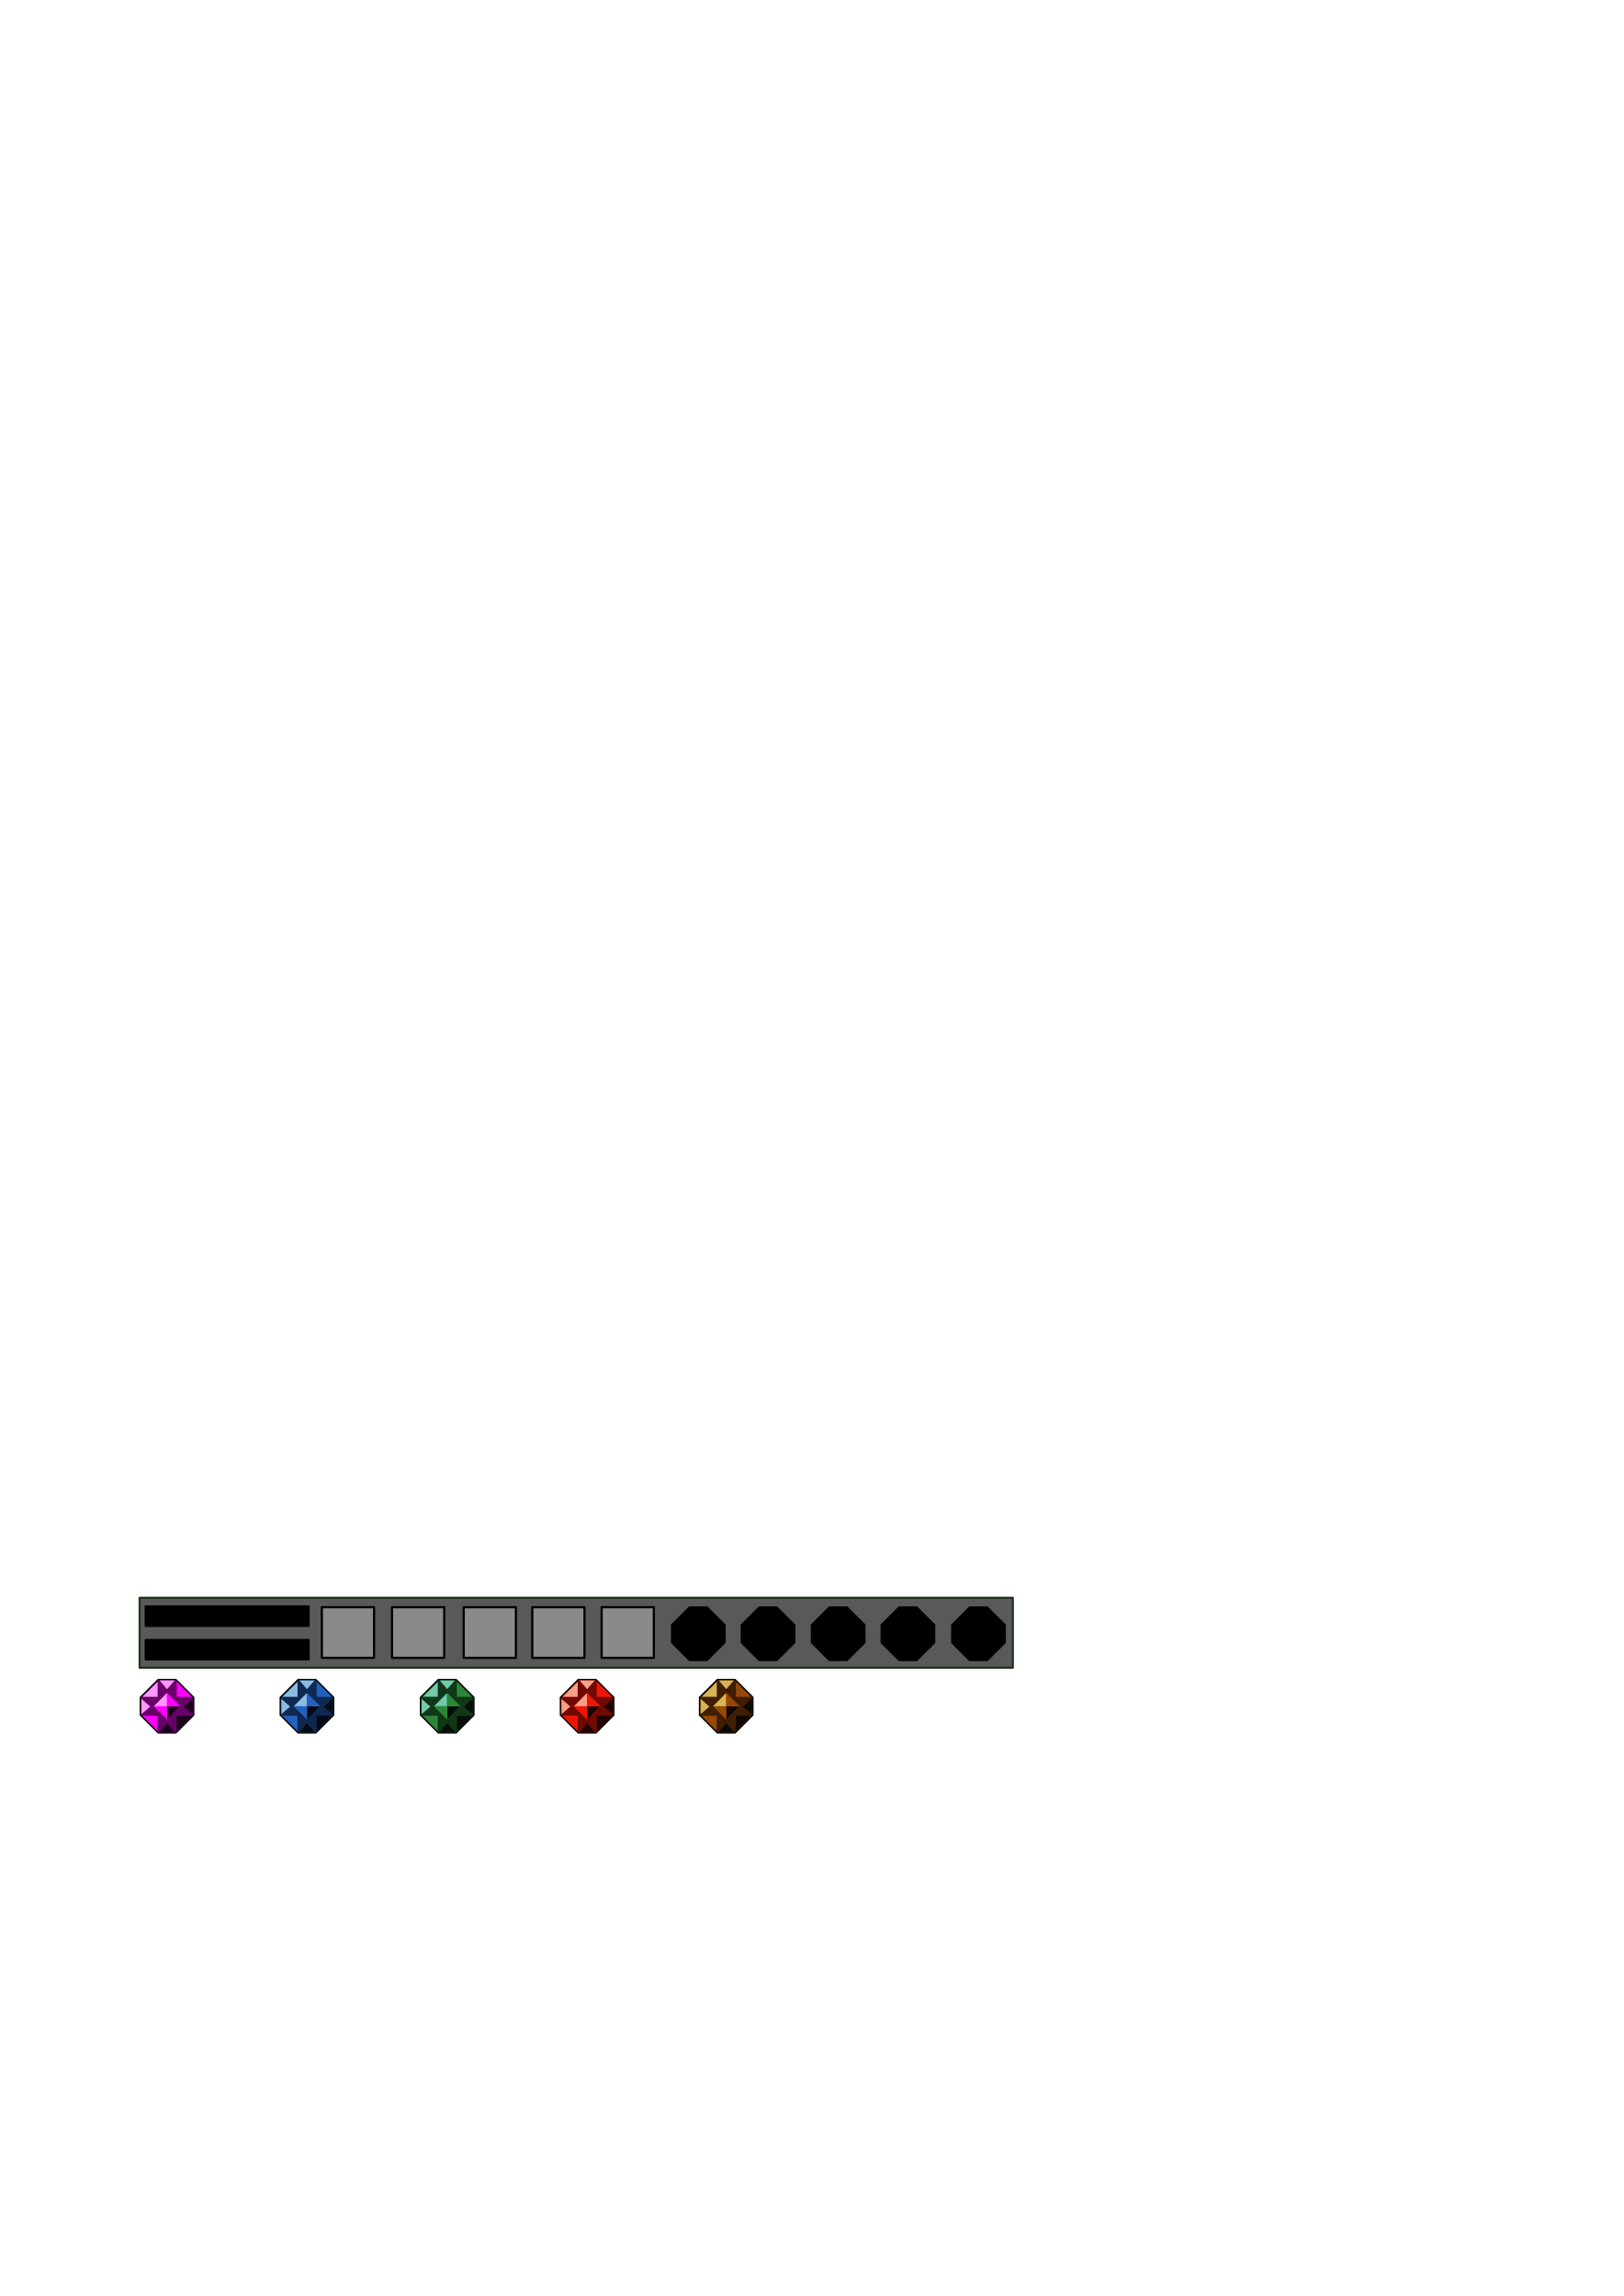
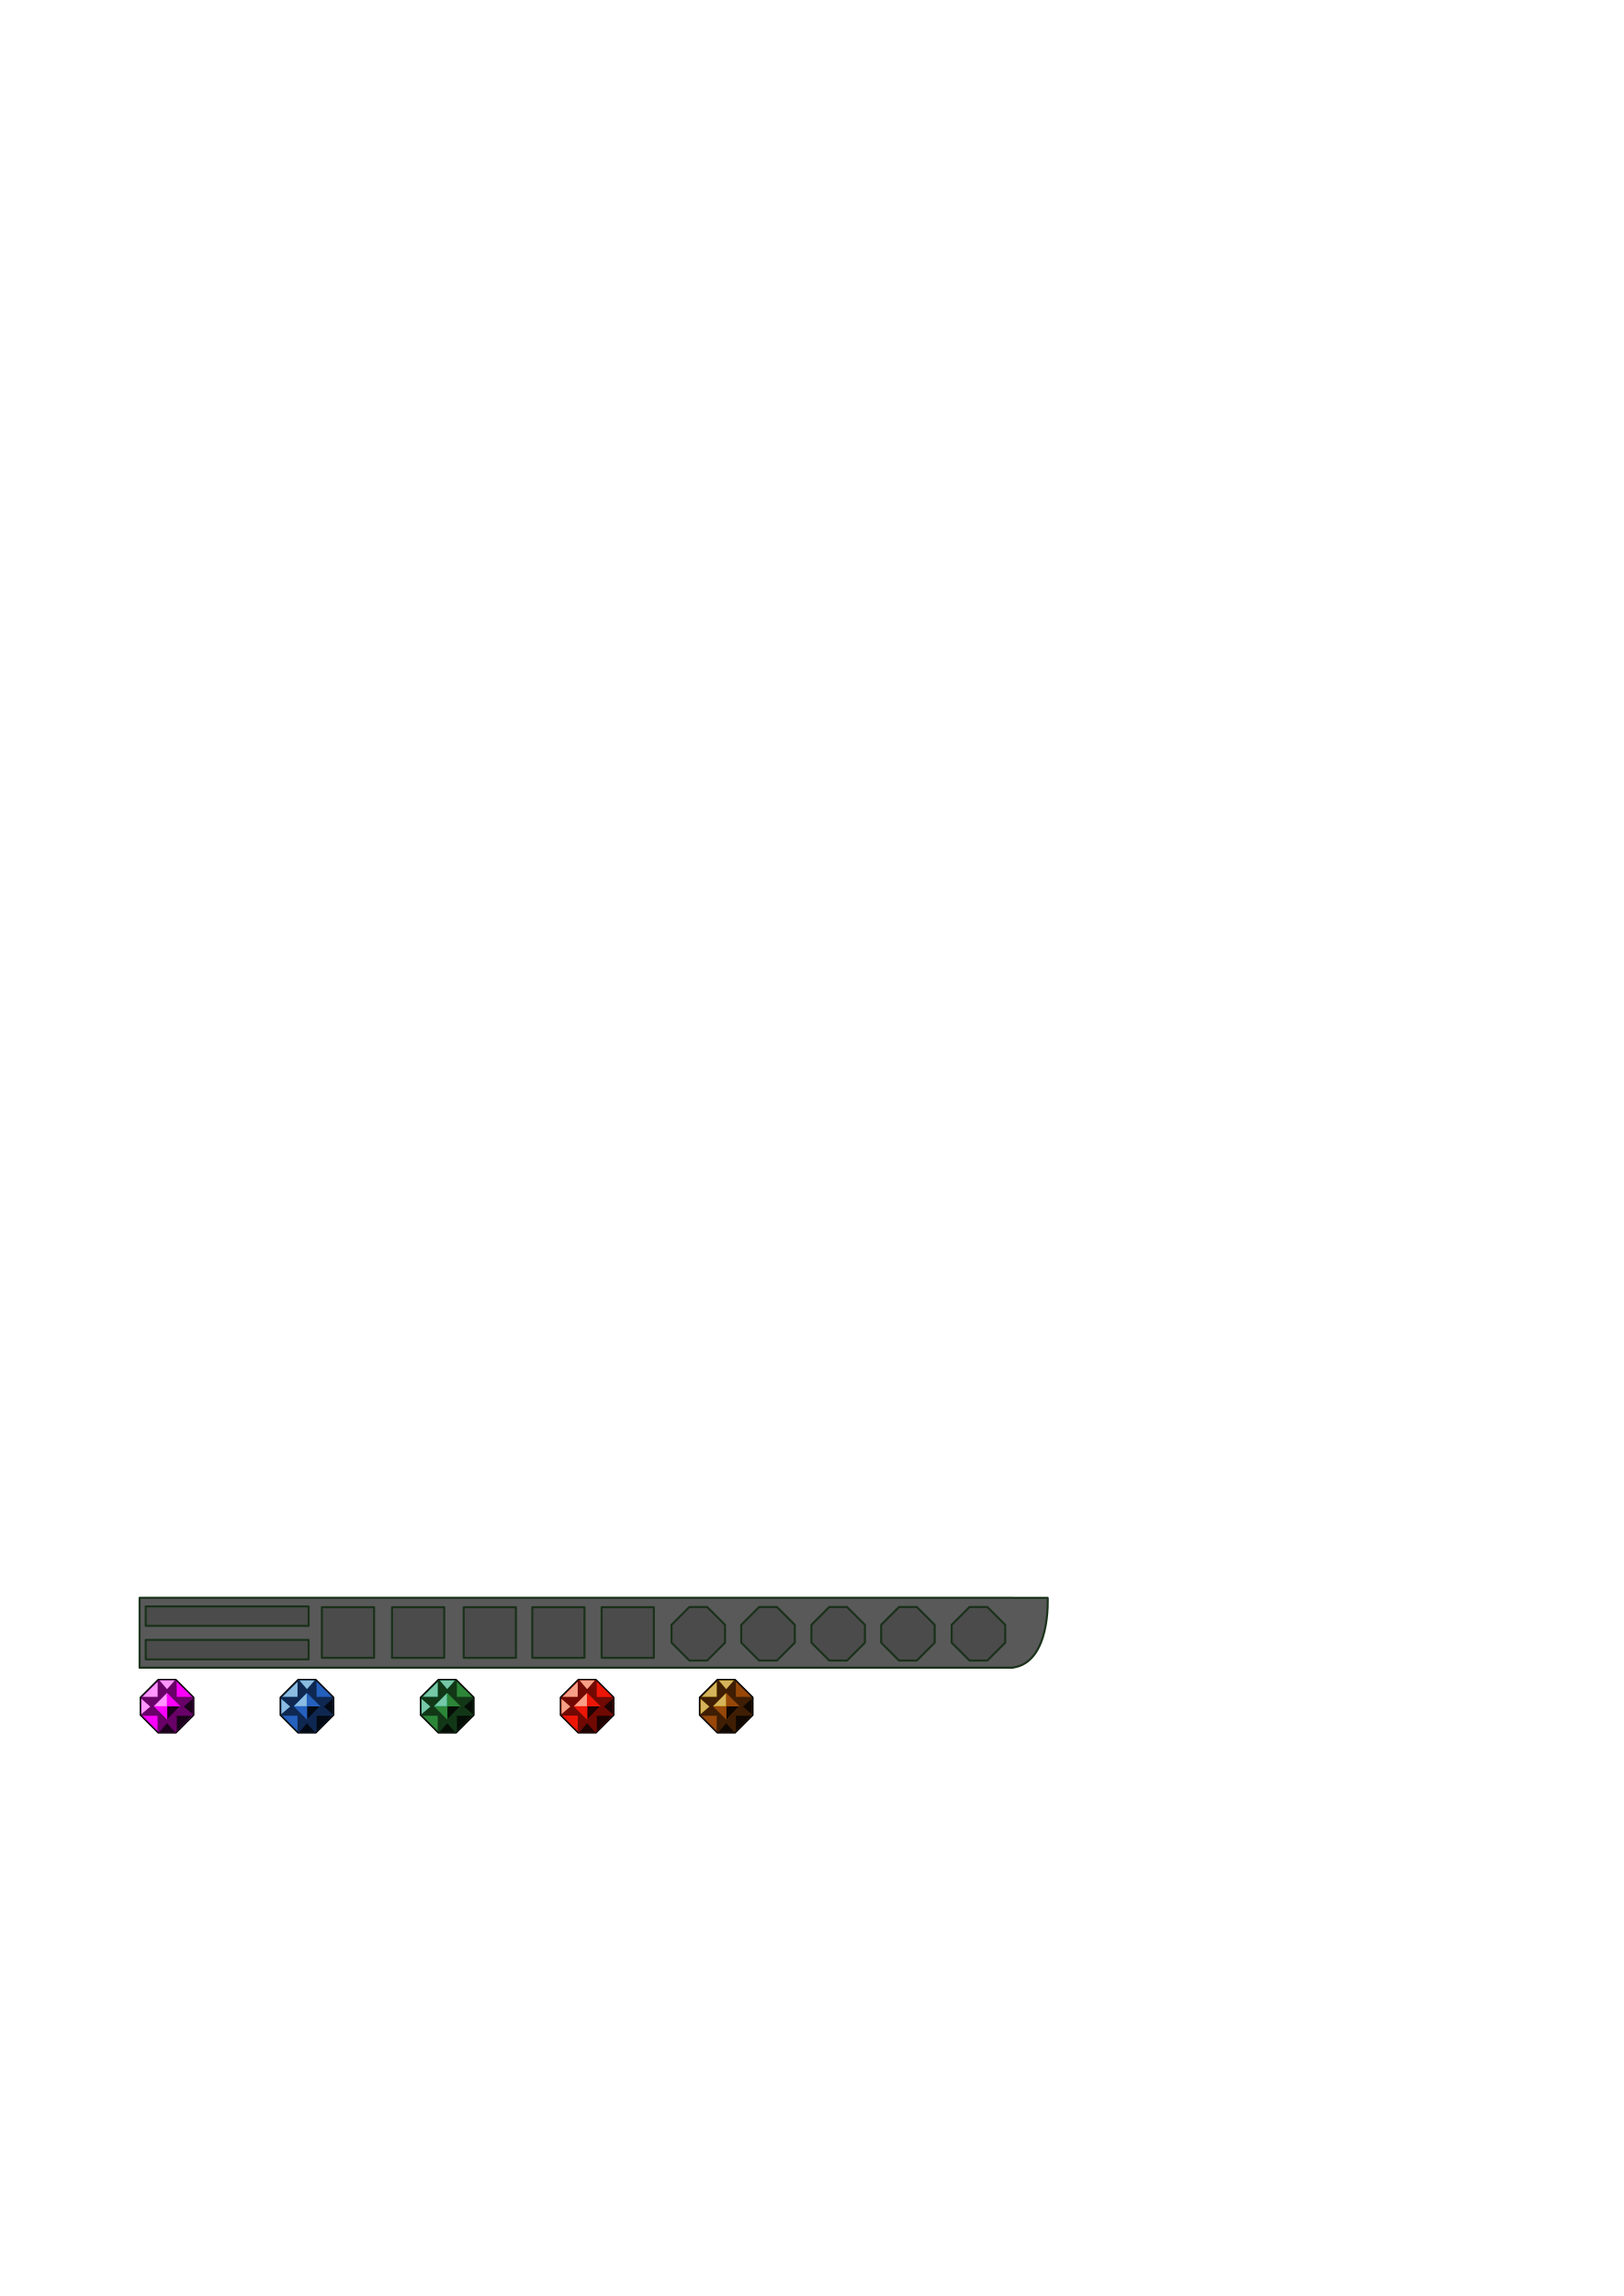
<svg xmlns="http://www.w3.org/2000/svg" xmlns:ns1="http://www.openswatchbook.org/uri/2009/osb" width="210mm" height="297mm" viewBox="0 0 744.094 1052.362" id="svg2" version="1.1">
  <defs id="defs4">
    <linearGradient id="linearGradient5602" ns1:paint="solid">
      <stop style="stop-color:#000000;stop-opacity:1;" offset="0" id="stop5604" />
    </linearGradient>
    <filter style="color-interpolation-filters:sRGB;" id="filter5083">
      <feColorMatrix type="hueRotate" values="275" result="color1" id="feColorMatrix5085" />
      <feColorMatrix type="saturate" values="0.6" result="color2" id="feColorMatrix5087" />
    </filter>
    <filter style="color-interpolation-filters:sRGB;" id="filter5167">
      <feColorMatrix type="hueRotate" values="213" result="color1" id="feColorMatrix5169" />
      <feColorMatrix type="saturate" values="0.6" result="color2" id="feColorMatrix5171" />
    </filter>
    <filter style="color-interpolation-filters:sRGB;" id="filter5329">
      <feColorMatrix type="hueRotate" values="73" result="color1" id="feColorMatrix5331" />
      <feColorMatrix type="saturate" values="0.9" result="color2" id="feColorMatrix5333" />
    </filter>
    <filter style="color-interpolation-filters:sRGB;" id="filter5523">
      <feColorMatrix type="hueRotate" values="115" result="color1" id="feColorMatrix5525" />
      <feColorMatrix type="saturate" values="0.9" result="color2" id="feColorMatrix5527" />
    </filter>
  </defs>
  <g id="layer1">
    <g id="g4269" transform="translate(152.8571,0)">
-       <rect style="opacity:1;fill:#59595a;fill-opacity:1;stroke:#193019;stroke-width:0.946;stroke-linecap:round;stroke-linejoin:round;stroke-miterlimit:4;stroke-dasharray:none;stroke-opacity:0.976" id="rect4835" width="400.197" height="32.054" x="-88.884" y="732.335" />
-       <path style="opacity:1;fill:#000000;fill-opacity:1;stroke:#000000;stroke-width:0.539;stroke-linecap:round;stroke-linejoin:round;stroke-miterlimit:4;stroke-dasharray:none;stroke-opacity:1" d="m 163.054,736.56 -8.177,8.177 0,8.177 8.177,8.177 8.177,0 8.177,-8.177 0,-8.177 -8.177,-8.177 z" id="path4865" />
-       <path id="path4907" d="m -40.44,781.612 -15.167,15.167 0,15.167 15.167,15.167 15.167,0 15.167,-15.167 0,-15.167 -15.167,-15.167 z" style="opacity:1;fill:#000000;fill-opacity:1;stroke:#000000;stroke-width:1;stroke-linecap:round;stroke-linejoin:round;stroke-miterlimit:4;stroke-dasharray:none;stroke-opacity:1;filter:url(#filter5083)" transform="matrix(0.5391705,0,0,0.5391705,216.8228,315.1381)" />
-       <path style="opacity:1;fill:#000000;fill-opacity:1;stroke:#000000;stroke-width:1;stroke-linecap:round;stroke-linejoin:round;stroke-miterlimit:4;stroke-dasharray:none;stroke-opacity:1;filter:url(#filter5167)" d="m -40.44,781.612 -15.167,15.167 0,15.167 15.167,15.167 15.167,0 15.167,-15.167 0,-15.167 -15.167,-15.167 z" id="path4933" transform="matrix(0.5391705,0,0,0.5391705,248.9656,315.1381)" />
-       <path id="path4959" d="m -40.44,781.612 -15.167,15.167 0,15.167 15.167,15.167 15.167,0 15.167,-15.167 0,-15.167 -15.167,-15.167 z" style="opacity:1;fill:#000000;fill-opacity:1;stroke:#000000;stroke-width:1;stroke-linecap:round;stroke-linejoin:round;stroke-miterlimit:4;stroke-dasharray:none;stroke-opacity:1;filter:url(#filter5329)" transform="matrix(0.5391705,0,0,0.5391705,280.9299,315.1381)" />
-       <path style="opacity:1;fill:#000000;fill-opacity:1;stroke:#000000;stroke-width:1;stroke-linecap:round;stroke-linejoin:round;stroke-miterlimit:4;stroke-dasharray:none;stroke-opacity:1;filter:url(#filter5523)" d="m -40.44,781.612 -15.167,15.167 0,15.167 15.167,15.167 15.167,0 15.167,-15.167 0,-15.167 -15.167,-15.167 z" id="path4985" transform="matrix(0.5391705,0,0,0.5391705,313.2513,315.1381)" />
-       <rect style="opacity:1;fill:#000000;fill-opacity:1;stroke:#000000;stroke-width:1;stroke-linecap:round;stroke-linejoin:round;stroke-miterlimit:4;stroke-dasharray:none;stroke-opacity:1" id="rect5598" width="74.643" height="8.929" x="-86.071" y="736.291" />
-       <rect y="751.648" x="-86.071" height="8.929" width="74.643" id="rect5600" style="opacity:1;fill:#000000;fill-opacity:1;stroke:#000000;stroke-width:1;stroke-linecap:round;stroke-linejoin:round;stroke-miterlimit:4;stroke-dasharray:none;stroke-opacity:1" />
-       <rect style="opacity:1;fill:#8a8a8b;fill-opacity:1;stroke:#000000;stroke-width:1;stroke-linecap:round;stroke-linejoin:round;stroke-miterlimit:4;stroke-dasharray:none;stroke-opacity:1" id="rect5612" width="23.929" height="23.214" x="-5.357" y="736.648" />
-       <rect y="736.648" x="26.786" height="23.214" width="23.929" id="rect5614" style="opacity:1;fill:#8a8a8b;fill-opacity:1;stroke:#000000;stroke-width:1;stroke-linecap:round;stroke-linejoin:round;stroke-miterlimit:4;stroke-dasharray:none;stroke-opacity:1" />
-       <rect style="opacity:1;fill:#8a8a8b;fill-opacity:1;stroke:#000000;stroke-width:1;stroke-linecap:round;stroke-linejoin:round;stroke-miterlimit:4;stroke-dasharray:none;stroke-opacity:1" id="rect5616" width="23.929" height="23.214" x="59.643" y="736.648" />
-       <rect y="736.648" x="91.071" height="23.214" width="23.929" id="rect5618" style="opacity:1;fill:#8a8a8b;fill-opacity:1;stroke:#000000;stroke-width:1;stroke-linecap:round;stroke-linejoin:round;stroke-miterlimit:4;stroke-dasharray:none;stroke-opacity:1" />
-       <rect style="opacity:1;fill:#8a8a8b;fill-opacity:1;stroke:#000000;stroke-width:1;stroke-linecap:round;stroke-linejoin:round;stroke-miterlimit:4;stroke-dasharray:none;stroke-opacity:1" id="rect5620" width="23.929" height="23.214" x="122.857" y="736.648" />
+       <rect style="opacity:1;fill:#000000;fill-opacity:0.704;stroke:none;stroke-width:1;stroke-linecap:round;stroke-linejoin:round;stroke-miterlimit:4;stroke-dasharray:none;stroke-opacity:1" id="rect4246" width="400" height="32" x="-88.857" y="732.362" />
+       <path style="opacity:1;fill:#59595a;fill-opacity:1;stroke:#193019;stroke-width:0.946;stroke-linecap:round;stroke-linejoin:round;stroke-miterlimit:4;stroke-dasharray:none;stroke-opacity:0.976" d="M 63.973 732.336 L 63.973 764.389 L 464.17 764.389 L 464.17 764.332 C 481.652 762.03 480.123 732.361 480.123 732.361 L 464.17 732.361 L 464.17 732.336 L 63.973 732.336 z M 66.785 736.291 L 141.428 736.291 L 141.428 745.219 L 66.785 745.219 L 66.785 736.291 z M 315.912 736.561 L 324.088 736.561 L 332.266 744.738 L 332.266 752.916 L 324.088 761.092 L 315.912 761.092 L 307.734 752.916 L 307.734 744.738 L 315.912 736.561 z M 347.875 736.561 L 356.053 736.561 L 364.23 744.738 L 364.23 752.916 L 356.053 761.092 L 347.875 761.092 L 339.697 752.916 L 339.697 744.738 L 347.875 736.561 z M 380.018 736.561 L 388.195 736.561 L 396.373 744.738 L 396.373 752.916 L 388.195 761.092 L 380.018 761.092 L 371.842 752.916 L 371.842 744.738 L 380.018 736.561 z M 411.982 736.561 L 420.16 736.561 L 428.338 744.738 L 428.338 752.916 L 420.16 761.092 L 411.982 761.092 L 403.805 752.916 L 403.805 744.738 L 411.982 736.561 z M 444.305 736.561 L 452.482 736.561 L 460.658 744.738 L 460.658 752.916 L 452.482 761.092 L 444.305 761.092 L 436.127 752.916 L 436.127 744.738 L 444.305 736.561 z M 147.5 736.648 L 171.428 736.648 L 171.428 759.861 L 147.5 759.861 L 147.5 736.648 z M 179.643 736.648 L 203.572 736.648 L 203.572 759.861 L 179.643 759.861 L 179.643 736.648 z M 212.5 736.648 L 236.428 736.648 L 236.428 759.861 L 212.5 759.861 L 212.5 736.648 z M 243.928 736.648 L 267.857 736.648 L 267.857 759.861 L 243.928 759.861 L 243.928 736.648 z M 275.715 736.648 L 299.643 736.648 L 299.643 759.861 L 275.715 759.861 L 275.715 736.648 z M 66.785 751.648 L 141.428 751.648 L 141.428 760.576 L 66.785 760.576 L 66.785 751.648 z " transform="translate(-152.8571,0)" id="rect4835" />
      <g transform="matrix(0.5391705,0,0,0.5391705,-58.5883,348.3524)" id="g5756">
        <path style="opacity:1;fill:#680068;fill-opacity:1;stroke:#000000;stroke-width:1;stroke-linecap:round;stroke-linejoin:round;stroke-miterlimit:4;stroke-dasharray:none;stroke-opacity:1" d="m -40.44,781.612 -15.167,15.167 0,15.167 15.167,15.167 15.167,0 15.167,-15.167 0,-15.167 -15.167,-15.167 z" id="path5758" />
        <path style="opacity:1;fill:#ff97ff;fill-opacity:1;stroke:none;stroke-width:1;stroke-linecap:round;stroke-linejoin:round;stroke-miterlimit:4;stroke-dasharray:none;stroke-opacity:0.976" d="m -53.75,796.362 12.893,-12.75 0,12.75 z" id="path5760" />
        <path id="path5762" d="m -40.929,825.362 -12.75,-12.893 12.75,0 z" style="opacity:1;fill:#fb00fb;fill-opacity:1;stroke:none;stroke-width:1;stroke-linecap:round;stroke-linejoin:round;stroke-miterlimit:4;stroke-dasharray:none;stroke-opacity:0.976" />
        <path id="path5764" d="m -11.75,796.362 -12.893,-12.75 0,12.75 z" style="opacity:1;fill:#fb00fb;fill-opacity:1;stroke:none;stroke-width:1;stroke-linecap:round;stroke-linejoin:round;stroke-miterlimit:4;stroke-dasharray:none;stroke-opacity:0.976" />
        <path style="opacity:1;fill:#1a001a;fill-opacity:1;stroke:none;stroke-width:1;stroke-linecap:round;stroke-linejoin:round;stroke-miterlimit:4;stroke-dasharray:none;stroke-opacity:0.976" d="m -24.571,825.362 12.75,-12.893 -12.75,0 z" id="path5766" />
        <path style="opacity:1;fill:#fb00fb;fill-opacity:1;stroke:none;stroke-width:1;stroke-linecap:round;stroke-linejoin:round;stroke-miterlimit:4;stroke-dasharray:none;stroke-opacity:0.976" d="M -44.171,804.362 -32.857,815.676 -21.543,804.362 -32.857,793.048 Z" id="path5768" />
        <path style="opacity:1;fill:#ff97ff;fill-opacity:1;stroke:none;stroke-width:1;stroke-linecap:round;stroke-linejoin:round;stroke-miterlimit:4;stroke-dasharray:none;stroke-opacity:0.976" d="m -39.286,782.362 13.036,0 -6.607,7.5 z" id="path5770" />
        <path id="path5772" d="m -39.286,826.291 13.036,0 -6.607,-7.5 z" style="opacity:1;fill:#1a001a;fill-opacity:1;stroke:none;stroke-width:1;stroke-linecap:round;stroke-linejoin:round;stroke-miterlimit:4;stroke-dasharray:none;stroke-opacity:0.976" />
        <path id="path5774" d="m -54.643,811.112 0,-13.036 7.5,6.607 z" style="opacity:1;fill:#ff97ff;fill-opacity:1;stroke:none;stroke-width:1;stroke-linecap:round;stroke-linejoin:round;stroke-miterlimit:4;stroke-dasharray:none;stroke-opacity:0.976" />
        <path style="opacity:1;fill:#1a001a;fill-opacity:1;stroke:none;stroke-width:1;stroke-linecap:round;stroke-linejoin:round;stroke-miterlimit:4;stroke-dasharray:none;stroke-opacity:0.976" d="m -11.071,811.112 0,-13.036 -7.5,6.607 z" id="path5776" />
        <path style="opacity:1;fill:#ff97ff;fill-opacity:1;stroke:none;stroke-width:1;stroke-linecap:round;stroke-linejoin:round;stroke-miterlimit:4;stroke-dasharray:none;stroke-opacity:0.976" d="m -43.929,804.326 10.893,0 0,-11.071 z" id="path5778" />
        <path id="path5780" d="m -21.786,804.505 -10.893,0 0,11.071 z" style="opacity:1;fill:#1a001a;fill-opacity:1;stroke:none;stroke-width:1;stroke-linecap:round;stroke-linejoin:round;stroke-miterlimit:4;stroke-dasharray:none;stroke-opacity:0.976" />
      </g>
      <g style="filter:url(#filter5083)" id="g5782" transform="matrix(0.5391705,0,0,0.5391705,5.518847,348.3524)">
        <path id="path5784" d="m -40.44,781.612 -15.167,15.167 0,15.167 15.167,15.167 15.167,0 15.167,-15.167 0,-15.167 -15.167,-15.167 z" style="opacity:1;fill:#680068;fill-opacity:1;stroke:#000000;stroke-width:1;stroke-linecap:round;stroke-linejoin:round;stroke-miterlimit:4;stroke-dasharray:none;stroke-opacity:1" />
        <path id="path5786" d="m -53.75,796.362 12.893,-12.75 0,12.75 z" style="opacity:1;fill:#ff97ff;fill-opacity:1;stroke:none;stroke-width:1;stroke-linecap:round;stroke-linejoin:round;stroke-miterlimit:4;stroke-dasharray:none;stroke-opacity:0.976" />
        <path style="opacity:1;fill:#fb00fb;fill-opacity:1;stroke:none;stroke-width:1;stroke-linecap:round;stroke-linejoin:round;stroke-miterlimit:4;stroke-dasharray:none;stroke-opacity:0.976" d="m -40.929,825.362 -12.75,-12.893 12.75,0 z" id="path5788" />
        <path style="opacity:1;fill:#fb00fb;fill-opacity:1;stroke:none;stroke-width:1;stroke-linecap:round;stroke-linejoin:round;stroke-miterlimit:4;stroke-dasharray:none;stroke-opacity:0.976" d="m -11.75,796.362 -12.893,-12.75 0,12.75 z" id="path5790" />
        <path id="path5792" d="m -24.571,825.362 12.75,-12.893 -12.75,0 z" style="opacity:1;fill:#1a001a;fill-opacity:1;stroke:none;stroke-width:1;stroke-linecap:round;stroke-linejoin:round;stroke-miterlimit:4;stroke-dasharray:none;stroke-opacity:0.976" />
        <path id="path5794" d="M -44.171,804.362 -32.857,815.676 -21.543,804.362 -32.857,793.048 Z" style="opacity:1;fill:#fb00fb;fill-opacity:1;stroke:none;stroke-width:1;stroke-linecap:round;stroke-linejoin:round;stroke-miterlimit:4;stroke-dasharray:none;stroke-opacity:0.976" />
        <path id="path5796" d="m -39.286,782.362 13.036,0 -6.607,7.5 z" style="opacity:1;fill:#ff97ff;fill-opacity:1;stroke:none;stroke-width:1;stroke-linecap:round;stroke-linejoin:round;stroke-miterlimit:4;stroke-dasharray:none;stroke-opacity:0.976" />
        <path style="opacity:1;fill:#1a001a;fill-opacity:1;stroke:none;stroke-width:1;stroke-linecap:round;stroke-linejoin:round;stroke-miterlimit:4;stroke-dasharray:none;stroke-opacity:0.976" d="m -39.286,826.291 13.036,0 -6.607,-7.5 z" id="path5798" />
        <path style="opacity:1;fill:#ff97ff;fill-opacity:1;stroke:none;stroke-width:1;stroke-linecap:round;stroke-linejoin:round;stroke-miterlimit:4;stroke-dasharray:none;stroke-opacity:0.976" d="m -54.643,811.112 0,-13.036 7.5,6.607 z" id="path5800" />
        <path id="path5802" d="m -11.071,811.112 0,-13.036 -7.5,6.607 z" style="opacity:1;fill:#1a001a;fill-opacity:1;stroke:none;stroke-width:1;stroke-linecap:round;stroke-linejoin:round;stroke-miterlimit:4;stroke-dasharray:none;stroke-opacity:0.976" />
        <path id="path5804" d="m -43.929,804.326 10.893,0 0,-11.071 z" style="opacity:1;fill:#ff97ff;fill-opacity:1;stroke:none;stroke-width:1;stroke-linecap:round;stroke-linejoin:round;stroke-miterlimit:4;stroke-dasharray:none;stroke-opacity:0.976" />
        <path style="opacity:1;fill:#1a001a;fill-opacity:1;stroke:none;stroke-width:1;stroke-linecap:round;stroke-linejoin:round;stroke-miterlimit:4;stroke-dasharray:none;stroke-opacity:0.976" d="m -21.786,804.505 -10.893,0 0,11.071 z" id="path5806" />
      </g>
      <g style="filter:url(#filter5167)" transform="matrix(0.5391705,0,0,0.5391705,69.80455,348.3524)" id="g5808">
        <path style="opacity:1;fill:#680068;fill-opacity:1;stroke:#000000;stroke-width:1;stroke-linecap:round;stroke-linejoin:round;stroke-miterlimit:4;stroke-dasharray:none;stroke-opacity:1" d="m -40.44,781.612 -15.167,15.167 0,15.167 15.167,15.167 15.167,0 15.167,-15.167 0,-15.167 -15.167,-15.167 z" id="path5810" />
        <path style="opacity:1;fill:#ff97ff;fill-opacity:1;stroke:none;stroke-width:1;stroke-linecap:round;stroke-linejoin:round;stroke-miterlimit:4;stroke-dasharray:none;stroke-opacity:0.976" d="m -53.75,796.362 12.893,-12.75 0,12.75 z" id="path5812" />
        <path id="path5814" d="m -40.929,825.362 -12.75,-12.893 12.75,0 z" style="opacity:1;fill:#fb00fb;fill-opacity:1;stroke:none;stroke-width:1;stroke-linecap:round;stroke-linejoin:round;stroke-miterlimit:4;stroke-dasharray:none;stroke-opacity:0.976" />
        <path id="path5816" d="m -11.75,796.362 -12.893,-12.75 0,12.75 z" style="opacity:1;fill:#fb00fb;fill-opacity:1;stroke:none;stroke-width:1;stroke-linecap:round;stroke-linejoin:round;stroke-miterlimit:4;stroke-dasharray:none;stroke-opacity:0.976" />
        <path style="opacity:1;fill:#1a001a;fill-opacity:1;stroke:none;stroke-width:1;stroke-linecap:round;stroke-linejoin:round;stroke-miterlimit:4;stroke-dasharray:none;stroke-opacity:0.976" d="m -24.571,825.362 12.75,-12.893 -12.75,0 z" id="path5818" />
        <path style="opacity:1;fill:#fb00fb;fill-opacity:1;stroke:none;stroke-width:1;stroke-linecap:round;stroke-linejoin:round;stroke-miterlimit:4;stroke-dasharray:none;stroke-opacity:0.976" d="M -44.171,804.362 -32.857,815.676 -21.543,804.362 -32.857,793.048 Z" id="path5820" />
        <path style="opacity:1;fill:#ff97ff;fill-opacity:1;stroke:none;stroke-width:1;stroke-linecap:round;stroke-linejoin:round;stroke-miterlimit:4;stroke-dasharray:none;stroke-opacity:0.976" d="m -39.286,782.362 13.036,0 -6.607,7.5 z" id="path5822" />
        <path id="path5824" d="m -39.286,826.291 13.036,0 -6.607,-7.5 z" style="opacity:1;fill:#1a001a;fill-opacity:1;stroke:none;stroke-width:1;stroke-linecap:round;stroke-linejoin:round;stroke-miterlimit:4;stroke-dasharray:none;stroke-opacity:0.976" />
        <path id="path5826" d="m -54.643,811.112 0,-13.036 7.5,6.607 z" style="opacity:1;fill:#ff97ff;fill-opacity:1;stroke:none;stroke-width:1;stroke-linecap:round;stroke-linejoin:round;stroke-miterlimit:4;stroke-dasharray:none;stroke-opacity:0.976" />
        <path style="opacity:1;fill:#1a001a;fill-opacity:1;stroke:none;stroke-width:1;stroke-linecap:round;stroke-linejoin:round;stroke-miterlimit:4;stroke-dasharray:none;stroke-opacity:0.976" d="m -11.071,811.112 0,-13.036 -7.5,6.607 z" id="path5828" />
        <path style="opacity:1;fill:#ff97ff;fill-opacity:1;stroke:none;stroke-width:1;stroke-linecap:round;stroke-linejoin:round;stroke-miterlimit:4;stroke-dasharray:none;stroke-opacity:0.976" d="m -43.929,804.326 10.893,0 0,-11.071 z" id="path5830" />
        <path id="path5832" d="m -21.786,804.505 -10.893,0 0,11.071 z" style="opacity:1;fill:#1a001a;fill-opacity:1;stroke:none;stroke-width:1;stroke-linecap:round;stroke-linejoin:round;stroke-miterlimit:4;stroke-dasharray:none;stroke-opacity:0.976" />
      </g>
      <g style="filter:url(#filter5329)" id="g5834" transform="matrix(0.5391705,0,0,0.5391705,133.9117,348.3524)">
        <path id="path5836" d="m -40.44,781.612 -15.167,15.167 0,15.167 15.167,15.167 15.167,0 15.167,-15.167 0,-15.167 -15.167,-15.167 z" style="opacity:1;fill:#680068;fill-opacity:1;stroke:#000000;stroke-width:1;stroke-linecap:round;stroke-linejoin:round;stroke-miterlimit:4;stroke-dasharray:none;stroke-opacity:1" />
        <path id="path5838" d="m -53.75,796.362 12.893,-12.75 0,12.75 z" style="opacity:1;fill:#ff97ff;fill-opacity:1;stroke:none;stroke-width:1;stroke-linecap:round;stroke-linejoin:round;stroke-miterlimit:4;stroke-dasharray:none;stroke-opacity:0.976" />
        <path style="opacity:1;fill:#fb00fb;fill-opacity:1;stroke:none;stroke-width:1;stroke-linecap:round;stroke-linejoin:round;stroke-miterlimit:4;stroke-dasharray:none;stroke-opacity:0.976" d="m -40.929,825.362 -12.75,-12.893 12.75,0 z" id="path5840" />
        <path style="opacity:1;fill:#fb00fb;fill-opacity:1;stroke:none;stroke-width:1;stroke-linecap:round;stroke-linejoin:round;stroke-miterlimit:4;stroke-dasharray:none;stroke-opacity:0.976" d="m -11.75,796.362 -12.893,-12.75 0,12.75 z" id="path5842" />
        <path id="path5844" d="m -24.571,825.362 12.75,-12.893 -12.75,0 z" style="opacity:1;fill:#1a001a;fill-opacity:1;stroke:none;stroke-width:1;stroke-linecap:round;stroke-linejoin:round;stroke-miterlimit:4;stroke-dasharray:none;stroke-opacity:0.976" />
        <path id="path5846" d="M -44.171,804.362 -32.857,815.676 -21.543,804.362 -32.857,793.048 Z" style="opacity:1;fill:#fb00fb;fill-opacity:1;stroke:none;stroke-width:1;stroke-linecap:round;stroke-linejoin:round;stroke-miterlimit:4;stroke-dasharray:none;stroke-opacity:0.976" />
        <path id="path5848" d="m -39.286,782.362 13.036,0 -6.607,7.5 z" style="opacity:1;fill:#ff97ff;fill-opacity:1;stroke:none;stroke-width:1;stroke-linecap:round;stroke-linejoin:round;stroke-miterlimit:4;stroke-dasharray:none;stroke-opacity:0.976" />
        <path style="opacity:1;fill:#1a001a;fill-opacity:1;stroke:none;stroke-width:1;stroke-linecap:round;stroke-linejoin:round;stroke-miterlimit:4;stroke-dasharray:none;stroke-opacity:0.976" d="m -39.286,826.291 13.036,0 -6.607,-7.5 z" id="path5850" />
        <path style="opacity:1;fill:#ff97ff;fill-opacity:1;stroke:none;stroke-width:1;stroke-linecap:round;stroke-linejoin:round;stroke-miterlimit:4;stroke-dasharray:none;stroke-opacity:0.976" d="m -54.643,811.112 0,-13.036 7.5,6.607 z" id="path5852" />
        <path id="path5854" d="m -11.071,811.112 0,-13.036 -7.5,6.607 z" style="opacity:1;fill:#1a001a;fill-opacity:1;stroke:none;stroke-width:1;stroke-linecap:round;stroke-linejoin:round;stroke-miterlimit:4;stroke-dasharray:none;stroke-opacity:0.976" />
        <path id="path5856" d="m -43.929,804.326 10.893,0 0,-11.071 z" style="opacity:1;fill:#ff97ff;fill-opacity:1;stroke:none;stroke-width:1;stroke-linecap:round;stroke-linejoin:round;stroke-miterlimit:4;stroke-dasharray:none;stroke-opacity:0.976" />
        <path style="opacity:1;fill:#1a001a;fill-opacity:1;stroke:none;stroke-width:1;stroke-linecap:round;stroke-linejoin:round;stroke-miterlimit:4;stroke-dasharray:none;stroke-opacity:0.976" d="m -21.786,804.505 -10.893,0 0,11.071 z" id="path5858" />
      </g>
      <g style="filter:url(#filter5523)" transform="matrix(0.5391705,0,0,0.5391705,197.6617,348.3524)" id="g5860">
        <path style="opacity:1;fill:#680068;fill-opacity:1;stroke:#000000;stroke-width:1;stroke-linecap:round;stroke-linejoin:round;stroke-miterlimit:4;stroke-dasharray:none;stroke-opacity:1" d="m -40.44,781.612 -15.167,15.167 0,15.167 15.167,15.167 15.167,0 15.167,-15.167 0,-15.167 -15.167,-15.167 z" id="path5862" />
        <path style="opacity:1;fill:#ff97ff;fill-opacity:1;stroke:none;stroke-width:1;stroke-linecap:round;stroke-linejoin:round;stroke-miterlimit:4;stroke-dasharray:none;stroke-opacity:0.976" d="m -53.75,796.362 12.893,-12.75 0,12.75 z" id="path5864" />
        <path id="path5866" d="m -40.929,825.362 -12.75,-12.893 12.75,0 z" style="opacity:1;fill:#fb00fb;fill-opacity:1;stroke:none;stroke-width:1;stroke-linecap:round;stroke-linejoin:round;stroke-miterlimit:4;stroke-dasharray:none;stroke-opacity:0.976" />
        <path id="path5868" d="m -11.75,796.362 -12.893,-12.75 0,12.75 z" style="opacity:1;fill:#fb00fb;fill-opacity:1;stroke:none;stroke-width:1;stroke-linecap:round;stroke-linejoin:round;stroke-miterlimit:4;stroke-dasharray:none;stroke-opacity:0.976" />
        <path style="opacity:1;fill:#1a001a;fill-opacity:1;stroke:none;stroke-width:1;stroke-linecap:round;stroke-linejoin:round;stroke-miterlimit:4;stroke-dasharray:none;stroke-opacity:0.976" d="m -24.571,825.362 12.75,-12.893 -12.75,0 z" id="path5870" />
        <path style="opacity:1;fill:#fb00fb;fill-opacity:1;stroke:none;stroke-width:1;stroke-linecap:round;stroke-linejoin:round;stroke-miterlimit:4;stroke-dasharray:none;stroke-opacity:0.976" d="M -44.171,804.362 -32.857,815.676 -21.543,804.362 -32.857,793.048 Z" id="path5872" />
        <path style="opacity:1;fill:#ff97ff;fill-opacity:1;stroke:none;stroke-width:1;stroke-linecap:round;stroke-linejoin:round;stroke-miterlimit:4;stroke-dasharray:none;stroke-opacity:0.976" d="m -39.286,782.362 13.036,0 -6.607,7.5 z" id="path5874" />
        <path id="path5876" d="m -39.286,826.291 13.036,0 -6.607,-7.5 z" style="opacity:1;fill:#1a001a;fill-opacity:1;stroke:none;stroke-width:1;stroke-linecap:round;stroke-linejoin:round;stroke-miterlimit:4;stroke-dasharray:none;stroke-opacity:0.976" />
        <path id="path5878" d="m -54.643,811.112 0,-13.036 7.5,6.607 z" style="opacity:1;fill:#ff97ff;fill-opacity:1;stroke:none;stroke-width:1;stroke-linecap:round;stroke-linejoin:round;stroke-miterlimit:4;stroke-dasharray:none;stroke-opacity:0.976" />
        <path style="opacity:1;fill:#1a001a;fill-opacity:1;stroke:none;stroke-width:1;stroke-linecap:round;stroke-linejoin:round;stroke-miterlimit:4;stroke-dasharray:none;stroke-opacity:0.976" d="m -11.071,811.112 0,-13.036 -7.5,6.607 z" id="path5880" />
        <path style="opacity:1;fill:#ff97ff;fill-opacity:1;stroke:none;stroke-width:1;stroke-linecap:round;stroke-linejoin:round;stroke-miterlimit:4;stroke-dasharray:none;stroke-opacity:0.976" d="m -43.929,804.326 10.893,0 0,-11.071 z" id="path5882" />
        <path id="path5884" d="m -21.786,804.505 -10.893,0 0,11.071 z" style="opacity:1;fill:#1a001a;fill-opacity:1;stroke:none;stroke-width:1;stroke-linecap:round;stroke-linejoin:round;stroke-miterlimit:4;stroke-dasharray:none;stroke-opacity:0.976" />
      </g>
    </g>
  </g>
</svg>
